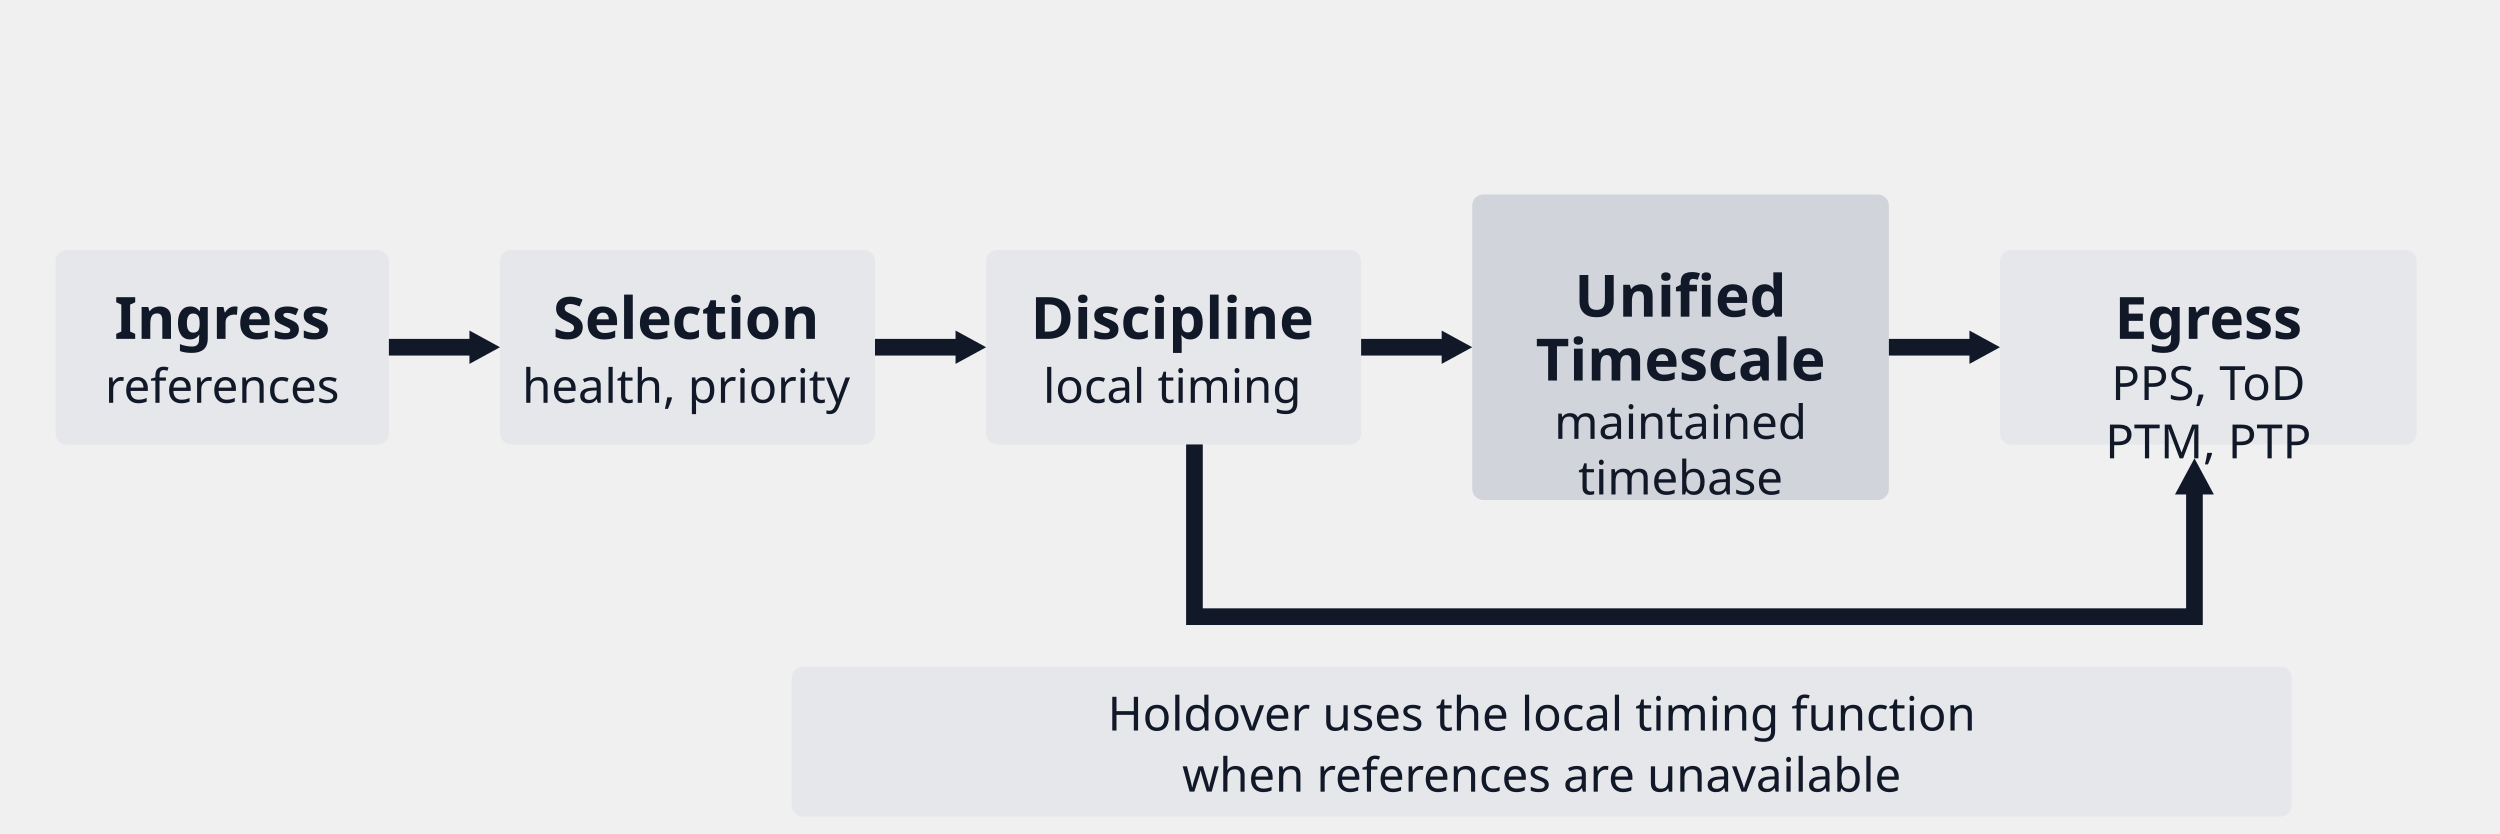
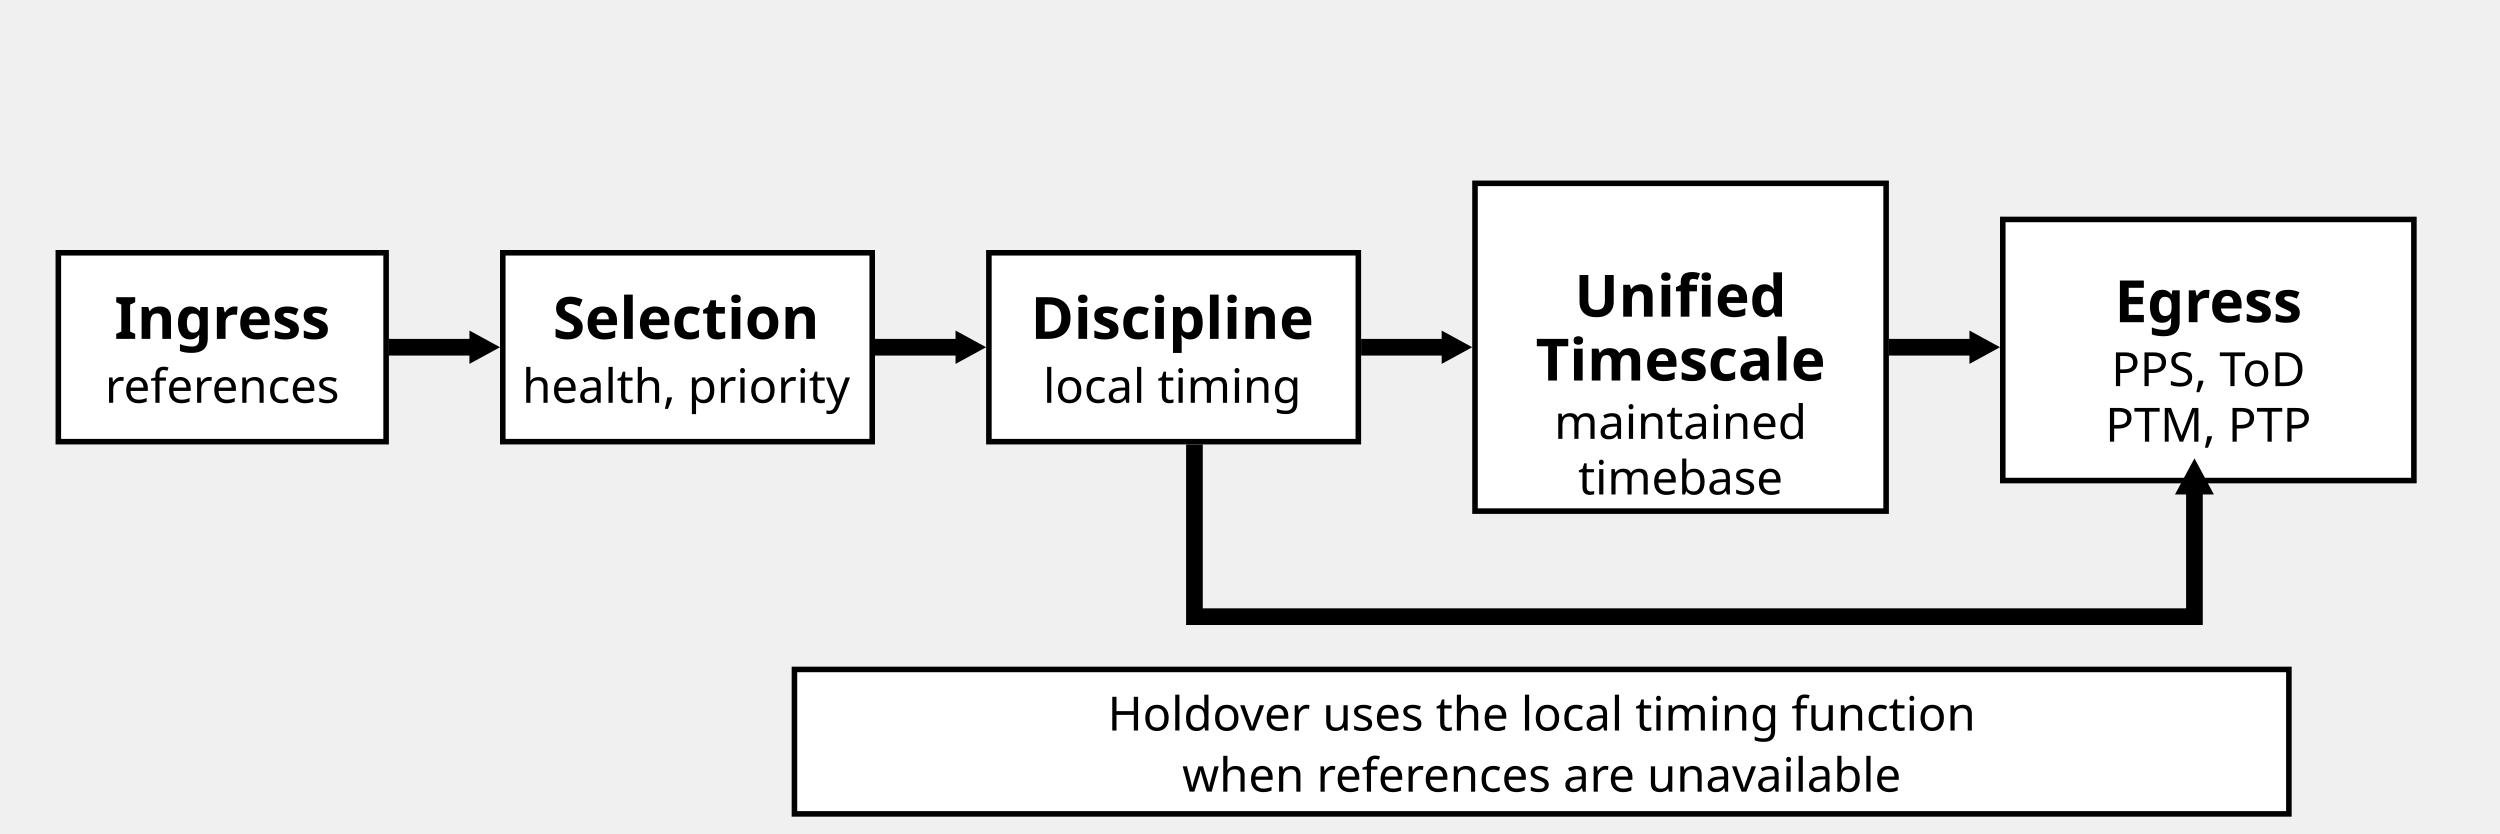
<svg xmlns="http://www.w3.org/2000/svg" width="1800" height="600" viewBox="0 0 900 300">
  <style>
-     .box { fill: #e5e7eb; rx: 4; }
-     .main { fill: #d1d5db; rx: 4; }
-     .text { font-family: sans-serif; font-size: 21px; font-weight: bold; fill: #111827; }
-     .small { font-family: sans-serif; font-size: 17px; fill: #111827; }
+     .box { fill: #ffffff; stroke: #000000; stroke-width: 2; rx: 4; }
+     .main { fill: #ffffff; stroke: #000000; stroke-width: 2; rx: 4; }
+     .text { font-family: sans-serif; font-size: 21px; font-weight: bold; fill: #000000; }
+     .small { font-family: sans-serif; font-size: 17px; fill: #000000; }
  </style>
-   <rect x="20" y="90" width="120" height="70" class="box" />
+   <rect x="20" y="90" width="120" height="70" fill="#000000" />
+   <rect x="22" y="92" width="116" height="66" fill="#ffffff" />
  <text x="80" y="122" text-anchor="middle" class="text">Ingress</text>
  <text x="80" y="145" text-anchor="middle" class="small">references</text>
-   <rect x="180" y="90" width="135" height="70" class="box" />
+   <rect x="180" y="90" width="135" height="70" fill="#000000" />
+   <rect x="182" y="92" width="131" height="66" fill="#ffffff" />
  <text x="247" y="122" text-anchor="middle" class="text">Selection</text>
  <text x="247" y="145" text-anchor="middle" class="small">health, priority</text>
-   <rect x="355" y="90" width="135" height="70" class="box" />
+   <rect x="355" y="90" width="135" height="70" fill="#000000" />
+   <rect x="357" y="92" width="131" height="66" fill="#ffffff" />
  <text x="422" y="122" text-anchor="middle" class="text">Discipline</text>
  <text x="422" y="145" text-anchor="middle" class="small">local timing</text>
-   <rect x="530" y="70" width="150" height="110" class="main" />
+   <rect x="530" y="65" width="150" height="120" fill="#000000" />
+   <rect x="532" y="67" width="146" height="116" fill="#ffffff" />
  <text x="605" y="114" text-anchor="middle" class="text">Unified</text>
  <text x="605" y="137" text-anchor="middle" class="text">Timescale</text>
  <text x="605" y="158" text-anchor="middle" class="small">maintained</text>
  <text x="605" y="178" text-anchor="middle" class="small">timebase</text>
-   <rect x="720" y="90" width="150" height="70" class="box" />
-   <text x="795" y="122" text-anchor="middle" class="text">Egress</text>
-   <text x="795" y="144" text-anchor="middle" class="small">PPS, ToD</text>
-   <text x="795" y="165" text-anchor="middle" class="small">PTM, PTP</text>
-   <rect x="140" y="122" width="33" height="6" fill="#111827" />
-   <polygon points="180,125 169,119 169,131" fill="#111827" />
-   <rect x="315" y="122" width="33" height="6" fill="#111827" />
-   <polygon points="355,125 344,119 344,131" fill="#111827" />
-   <rect x="490" y="122" width="33" height="6" fill="#111827" />
-   <polygon points="530,125 519,119 519,131" fill="#111827" />
-   <rect x="680" y="122" width="33" height="6" fill="#111827" />
-   <polygon points="720,125 709,119 709,131" fill="#111827" />
-   <rect x="427" y="160" width="6" height="65" fill="#111827" />
-   <rect x="430" y="219" width="360" height="6" fill="#111827" />
-   <rect x="787" y="172" width="6" height="53" fill="#111827" />
-   <polygon points="790,165 783,178 797,178" fill="#111827" />
-   <rect x="285" y="240" width="540" height="54" class="box" />
+   <rect x="720" y="78" width="150" height="96" fill="#000000" />
+   <rect x="722" y="80" width="146" height="92" fill="#ffffff" />
+   <text x="795" y="116" text-anchor="middle" class="text">Egress</text>
+   <text x="795" y="139" text-anchor="middle" class="small">PPS, ToD</text>
+   <text x="795" y="159" text-anchor="middle" class="small">PTM, PTP</text>
+   <rect x="140" y="122" width="33" height="6" fill="#000000" />
+   <polygon points="180,125 169,119 169,131" fill="#000000" />
+   <rect x="315" y="122" width="33" height="6" fill="#000000" />
+   <polygon points="355,125 344,119 344,131" fill="#000000" />
+   <rect x="490" y="122" width="33" height="6" fill="#000000" />
+   <polygon points="530,125 519,119 519,131" fill="#000000" />
+   <rect x="680" y="122" width="33" height="6" fill="#000000" />
+   <polygon points="720,125 709,119 709,131" fill="#000000" />
+   <rect x="427" y="160" width="6" height="65" fill="#000000" />
+   <rect x="430" y="219" width="360" height="6" fill="#000000" />
+   <rect x="787" y="172" width="6" height="53" fill="#000000" />
+   <polygon points="790,165 783,178 797,178" fill="#000000" />
+   <rect x="285" y="240" width="540" height="54" fill="#000000" />
+   <rect x="287" y="242" width="536" height="50" fill="#ffffff" />
  <text x="555" y="263" text-anchor="middle" class="small">Holdover uses the local timing function</text>
  <text x="555" y="285" text-anchor="middle" class="small">when references are unavailable</text>
</svg>
